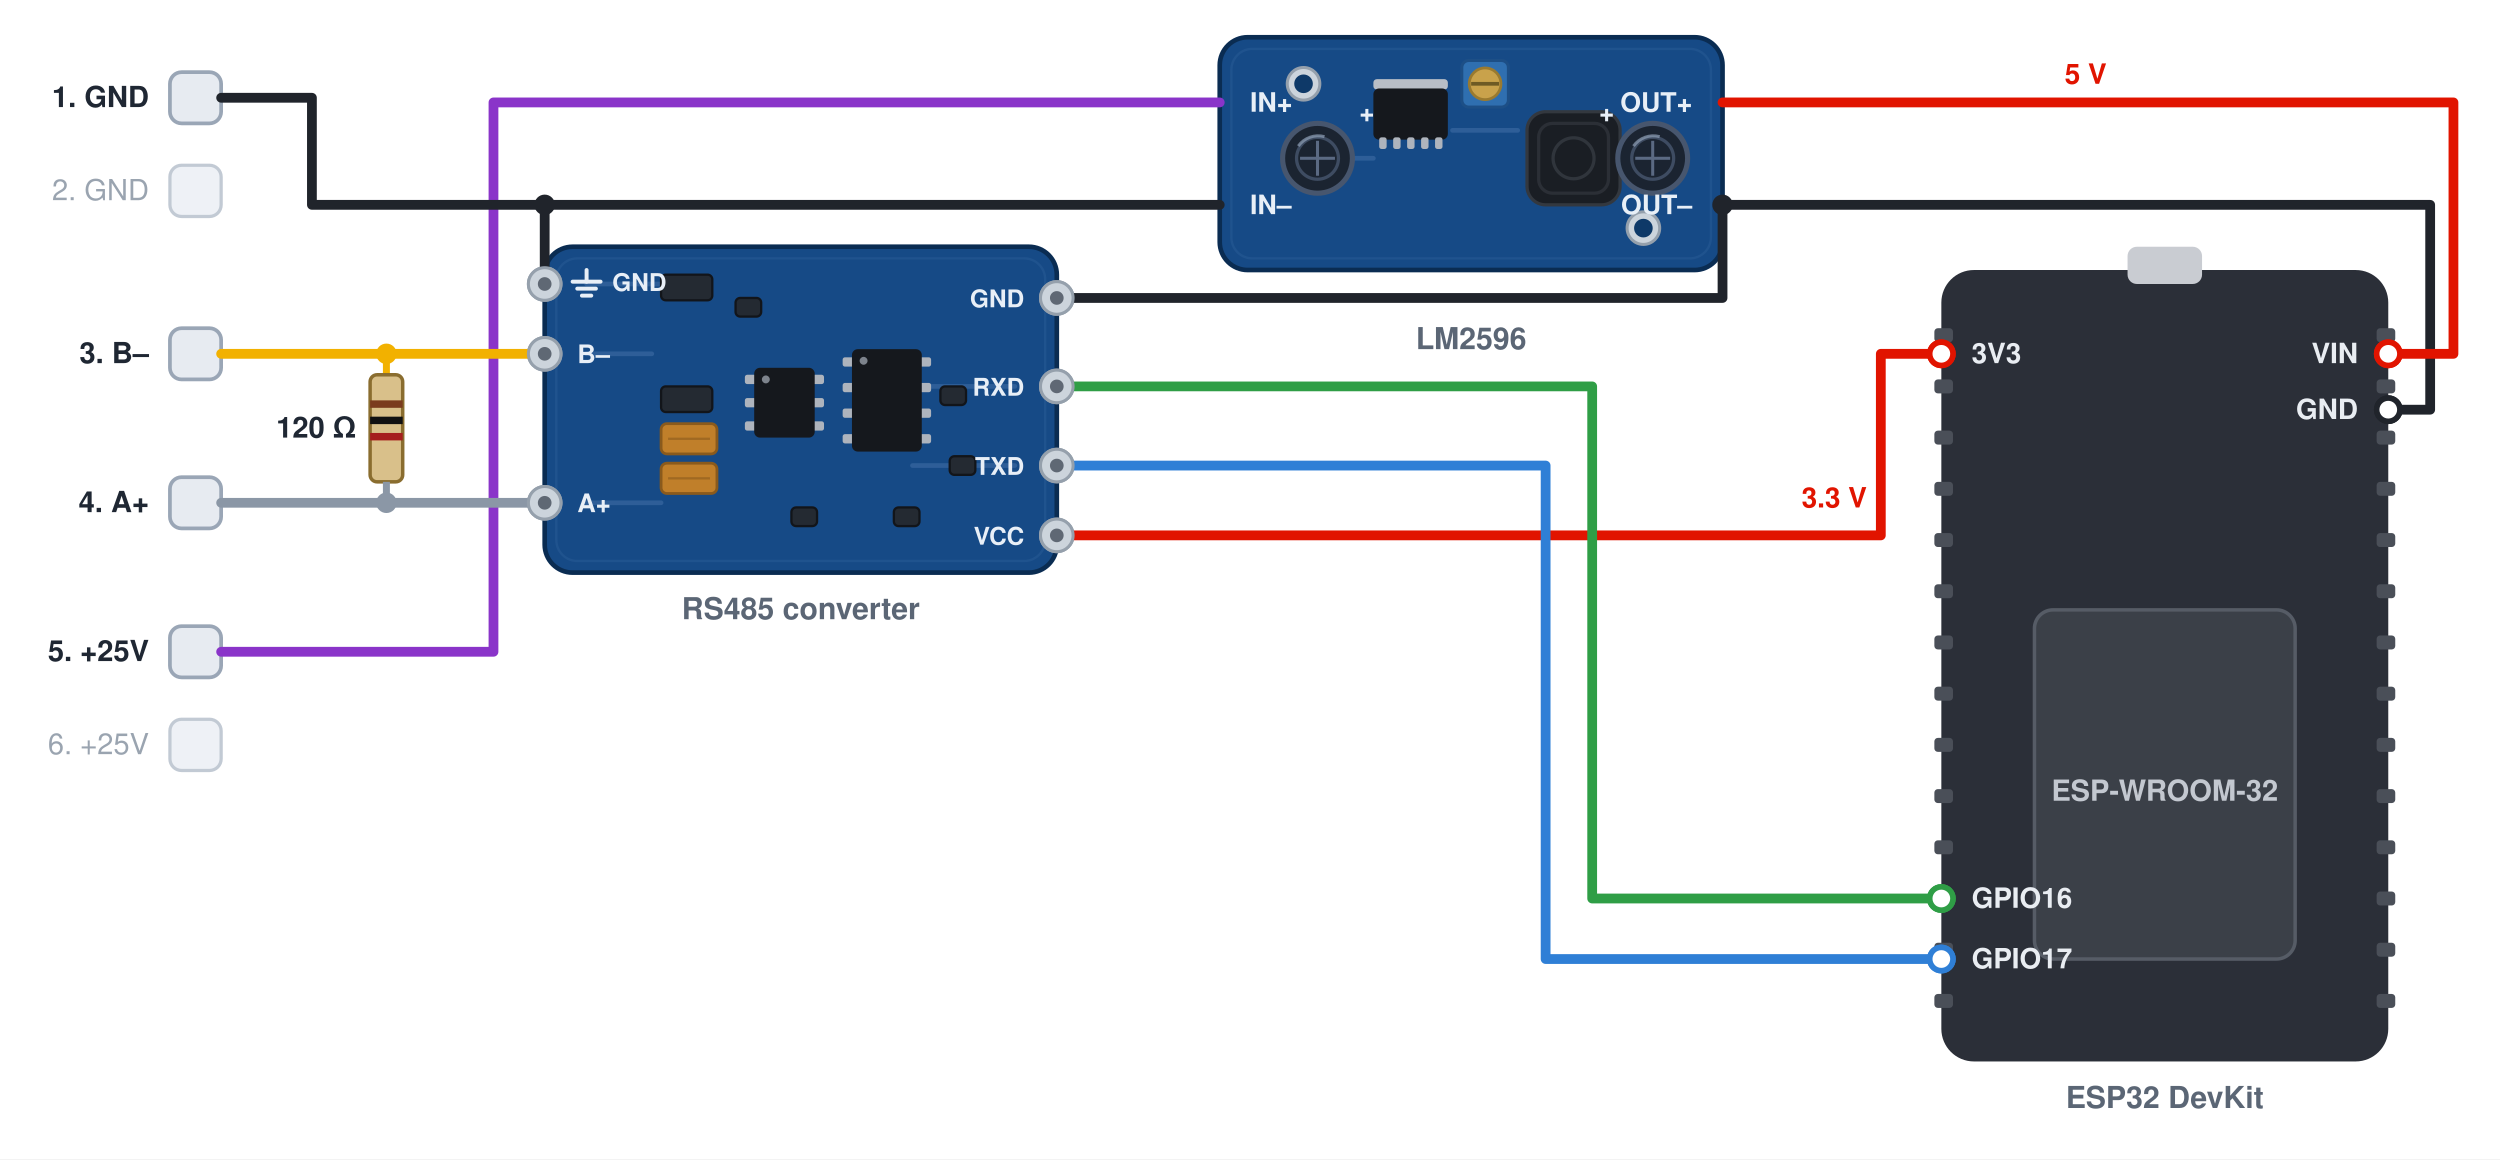
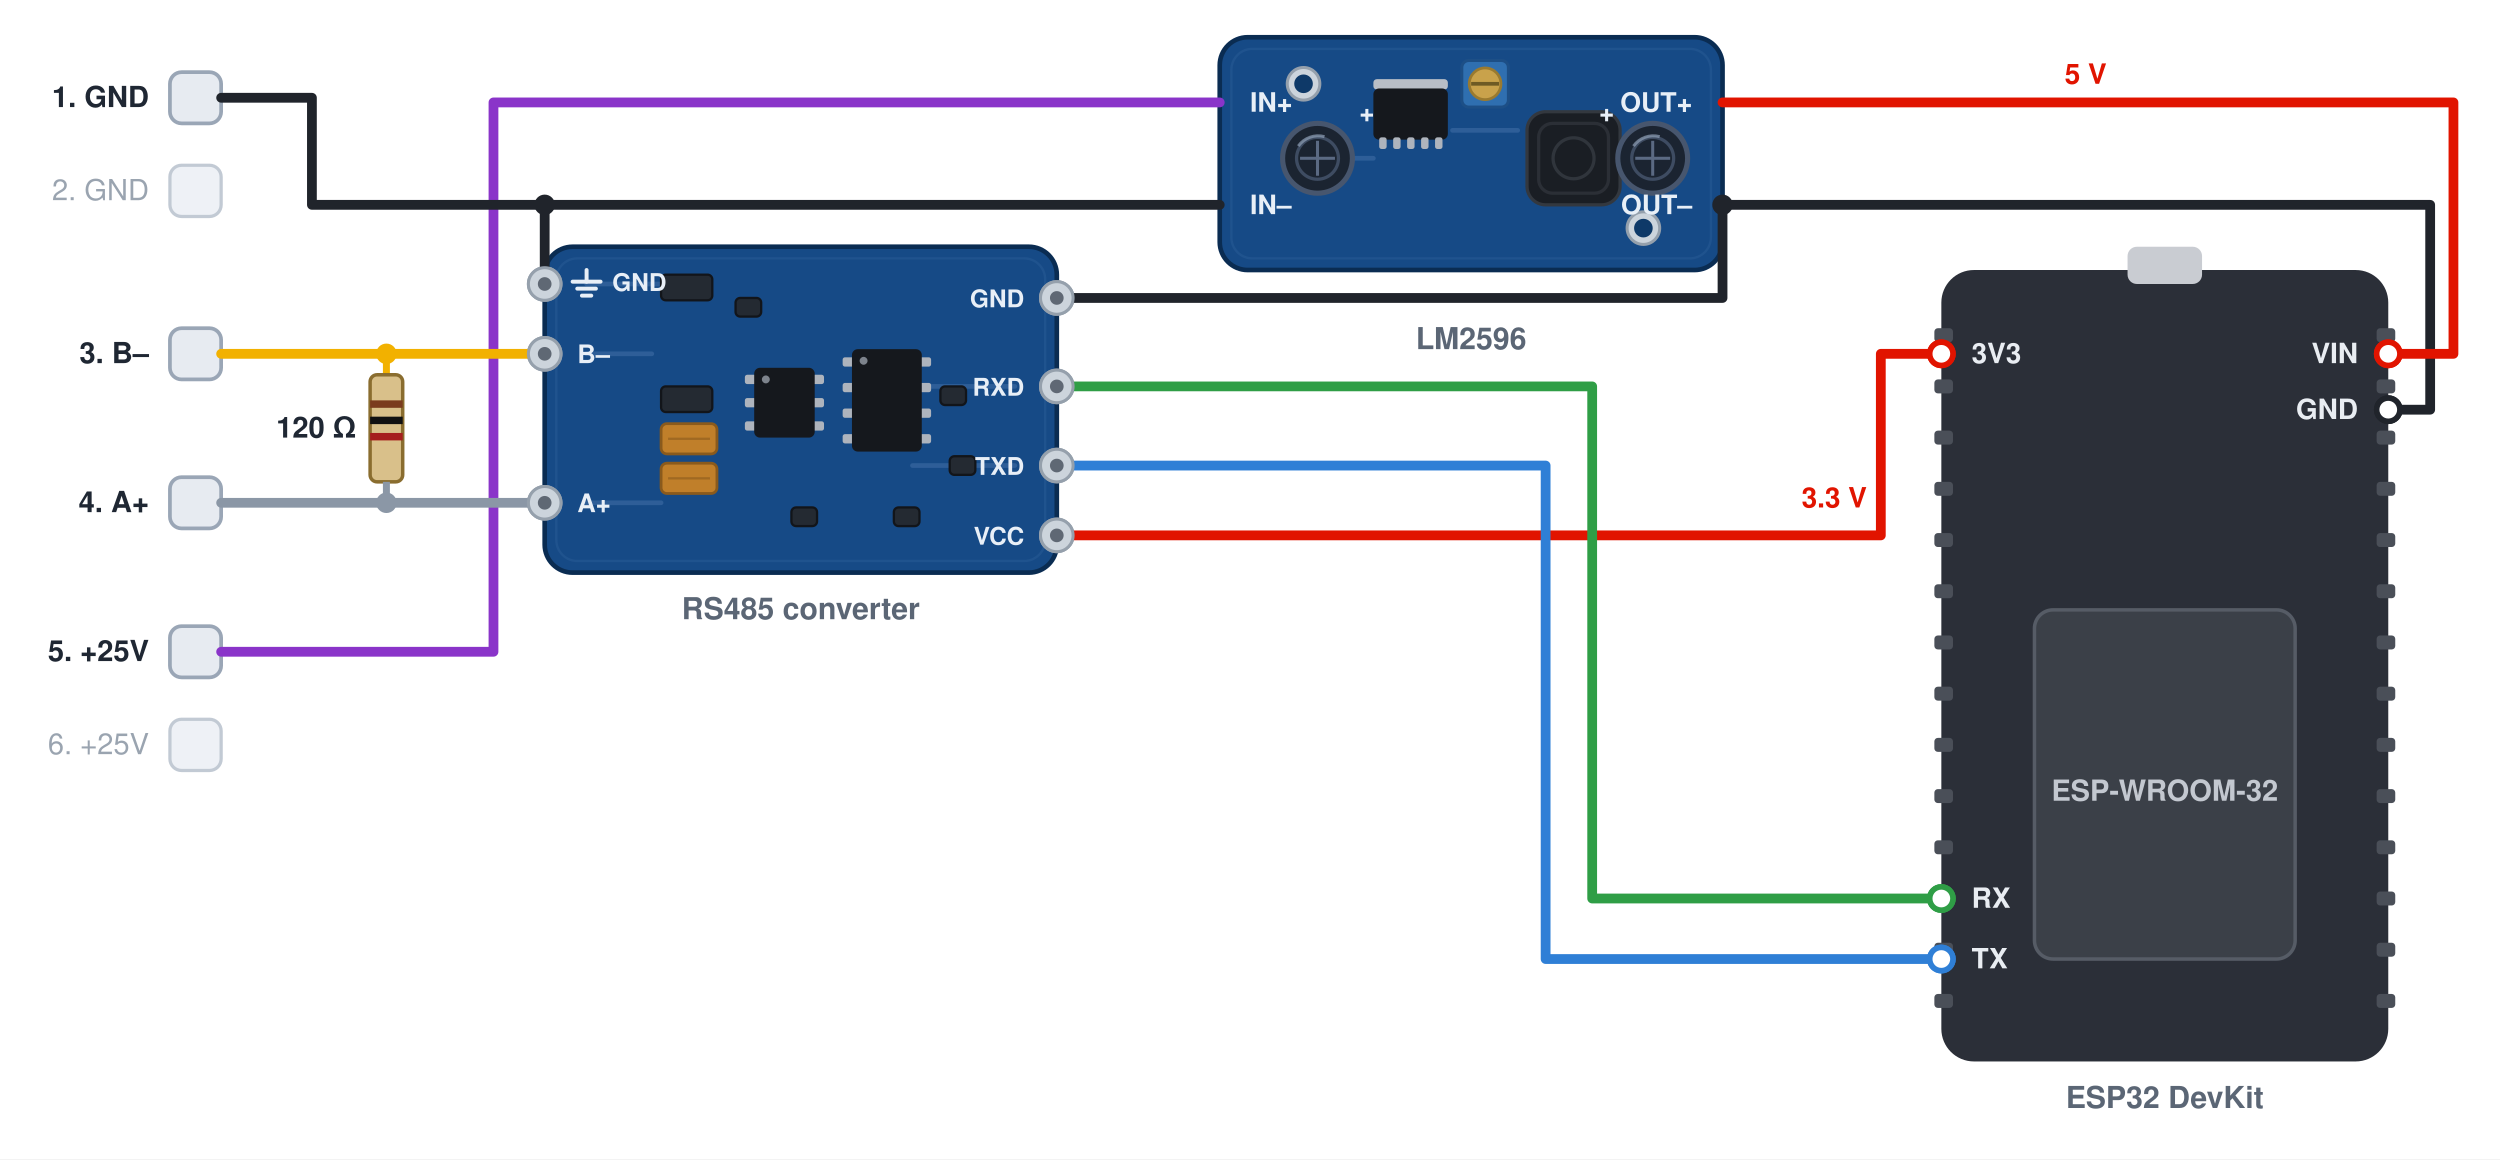
<svg xmlns="http://www.w3.org/2000/svg" viewBox="16 134 1074 498" width="1074" height="498" font-family="Helvetica, Arial, sans-serif">
  <rect x="16" y="134" width="1074" height="498" fill="#ffffff" />
  <defs>
    <filter id="shadow" x="-20%" y="-20%" width="140%" height="140%">
      <feDropShadow dx="0" dy="3" stdDeviation="4" flood-color="#1f273322" />
    </filter>
  </defs>
  <rect x="89" y="165" width="22" height="22" rx="5" ry="5" fill="#e7ebf1" stroke="#9aa6b6" stroke-width="1.6" />
  <text x="80" y="180" font-family="Helvetica, Arial, sans-serif" font-size="12.5" font-weight="600" fill="#1f2733" text-anchor="end">1. GND</text>
  <rect x="89" y="205" width="22" height="22" rx="5" ry="5" fill="#eef1f6" stroke="#c2cad4" stroke-width="1.4" />
  <text x="80" y="220" font-family="Helvetica, Arial, sans-serif" font-size="12.5" font-weight="500" fill="#9aa4b0" text-anchor="end">2. GND</text>
  <rect x="89" y="275" width="22" height="22" rx="5" ry="5" fill="#e7ebf1" stroke="#9aa6b6" stroke-width="1.6" />
  <text x="80" y="290" font-family="Helvetica, Arial, sans-serif" font-size="12.5" font-weight="600" fill="#1f2733" text-anchor="end">3. B–</text>
  <rect x="89" y="339" width="22" height="22" rx="5" ry="5" fill="#e7ebf1" stroke="#9aa6b6" stroke-width="1.6" />
  <text x="80" y="354" font-family="Helvetica, Arial, sans-serif" font-size="12.5" font-weight="600" fill="#1f2733" text-anchor="end">4. A+</text>
  <rect x="89" y="403" width="22" height="22" rx="5" ry="5" fill="#e7ebf1" stroke="#9aa6b6" stroke-width="1.6" />
  <text x="80" y="418" font-family="Helvetica, Arial, sans-serif" font-size="12.5" font-weight="600" fill="#1f2733" text-anchor="end">5. +25V</text>
  <rect x="89" y="443" width="22" height="22" rx="5" ry="5" fill="#eef1f6" stroke="#c2cad4" stroke-width="1.4" />
  <text x="80" y="458" font-family="Helvetica, Arial, sans-serif" font-size="12.5" font-weight="500" fill="#9aa4b0" text-anchor="end">6. +25V</text>
  <rect x="540" y="150" width="216" height="100" rx="12" ry="12" fill="#164a86" stroke="#0a2c52" stroke-width="2" filter="shadow" />
  <rect x="545" y="155" width="206" height="90" rx="9" ry="9" fill="none" stroke="#3767a0" stroke-width="1" opacity="0.3" />
  <polyline points="582,202 606,202" fill="none" stroke="#3767a0" stroke-width="2" stroke-linecap="round" stroke-linejoin="round" opacity="0.7" />
  <polyline points="640,190 668,190" fill="none" stroke="#3767a0" stroke-width="2" stroke-linecap="round" stroke-linejoin="round" opacity="0.7" />
  <polyline points="714,202 726,202" fill="none" stroke="#3767a0" stroke-width="2" stroke-linecap="round" stroke-linejoin="round" opacity="0.7" />
  <circle cx="576" cy="170" r="7" fill="#ccd4dc" stroke="#95a0ac" stroke-width="1.3" />
  <circle cx="576" cy="170" r="4" fill="#0e3968" />
  <circle cx="722" cy="232" r="7" fill="#ccd4dc" stroke="#95a0ac" stroke-width="1.3" />
  <circle cx="722" cy="232" r="4" fill="#0e3968" />
  <circle cx="582" cy="202" r="15" fill="#1b2431" />
  <circle cx="582" cy="202" r="15" fill="none" stroke="#47566e" stroke-width="2.2" />
  <circle cx="582" cy="202" r="9.0" fill="none" stroke="#47566e" stroke-width="1.4" opacity="0.8" />
  <line x1="574.5" y1="202" x2="589.5" y2="202" stroke="#5b6a83" stroke-width="1.3" />
  <line x1="582" y1="194.5" x2="582" y2="209.5" stroke="#5b6a83" stroke-width="1.3" />
  <path d="M573.75,196.75 A 10.5 10.5 0 0 1 585.0,192.7" fill="none" stroke="#8f9fb6" stroke-width="1.3" opacity="0.7" />
  <text x="600" y="186" font-family="Helvetica, Arial, sans-serif" font-size="11" font-weight="700" fill="#e8eff7">+</text>
  <rect x="606" y="168" width="32" height="4.5" rx="1.5" fill="#b8bec6" />
  <rect x="606" y="172" width="32" height="22" rx="2.5" fill="#15181d" />
  <rect x="608.5" y="193" width="3.2" height="5" rx="1" fill="#aeb4bd" />
  <rect x="614.5" y="193" width="3.2" height="5" rx="1" fill="#aeb4bd" />
  <rect x="620.5" y="193" width="3.2" height="5" rx="1" fill="#aeb4bd" />
  <rect x="626.5" y="193" width="3.2" height="5" rx="1" fill="#aeb4bd" />
  <rect x="632.5" y="193" width="3.2" height="5" rx="1" fill="#aeb4bd" />
  <rect x="644.0" y="160.0" width="20" height="20" rx="3" fill="#2f6fb0" stroke="#1d4f86" stroke-width="1.3" />
  <circle cx="654" cy="170" r="6.8" fill="#c9a24b" stroke="#9a7a2f" stroke-width="1.2" />
  <line x1="648.0" y1="170" x2="660.0" y2="170" stroke="#6e5a24" stroke-width="1.6" />
  <rect x="672" y="182" width="40" height="40" rx="8" fill="#1a1e24" stroke="#33383f" stroke-width="1.4" />
  <rect x="677" y="187" width="30" height="30" rx="6" fill="none" stroke="#2b2f36" stroke-width="1.4" />
  <circle cx="692.0" cy="202.0" r="8.8" fill="none" stroke="#30353c" stroke-width="1.4" />
  <circle cx="726" cy="202" r="15" fill="#1b2431" />
  <circle cx="726" cy="202" r="15" fill="none" stroke="#47566e" stroke-width="2.2" />
  <circle cx="726" cy="202" r="9.0" fill="none" stroke="#47566e" stroke-width="1.4" opacity="0.8" />
  <line x1="718.5" y1="202" x2="733.5" y2="202" stroke="#5b6a83" stroke-width="1.3" />
  <line x1="726" y1="194.5" x2="726" y2="209.5" stroke="#5b6a83" stroke-width="1.3" />
  <path d="M717.75,196.75 A 10.5 10.5 0 0 1 729.0,192.7" fill="none" stroke="#8f9fb6" stroke-width="1.3" opacity="0.7" />
  <text x="703" y="186" font-family="Helvetica, Arial, sans-serif" font-size="11" font-weight="700" fill="#e8eff7">+</text>
  <text x="553" y="182" font-family="Helvetica, Arial, sans-serif" font-size="11.5" font-weight="700" fill="#e8eff7" text-anchor="start">IN+</text>
  <text x="553" y="226" font-family="Helvetica, Arial, sans-serif" font-size="11.5" font-weight="700" fill="#e8eff7" text-anchor="start">IN–</text>
  <text x="743" y="182" font-family="Helvetica, Arial, sans-serif" font-size="11.5" font-weight="700" fill="#e8eff7" text-anchor="end">OUT+</text>
  <text x="743" y="226" font-family="Helvetica, Arial, sans-serif" font-size="11.5" font-weight="700" fill="#e8eff7" text-anchor="end">OUT–</text>
  <text x="648.0" y="284" font-family="Helvetica, Arial, sans-serif" font-size="13" font-weight="600" fill="#5b6675" text-anchor="middle">LM2596</text>
  <rect x="250" y="240" width="220" height="140" rx="12" ry="12" fill="#164a86" stroke="#0a2c52" stroke-width="2" filter="shadow" />
  <rect x="255" y="245" width="210" height="130" rx="9" ry="9" fill="none" stroke="#3767a0" stroke-width="1" opacity="0.3" />
  <polyline points="268,256 300,256" fill="none" stroke="#3767a0" stroke-width="2" stroke-linecap="round" stroke-linejoin="round" opacity="0.7" />
  <polyline points="268,286 296,286" fill="none" stroke="#3767a0" stroke-width="2" stroke-linecap="round" stroke-linejoin="round" opacity="0.7" />
  <polyline points="268,350 300,350" fill="none" stroke="#3767a0" stroke-width="2" stroke-linecap="round" stroke-linejoin="round" opacity="0.7" />
  <polyline points="408,300 452,300" fill="none" stroke="#3767a0" stroke-width="2" stroke-linecap="round" stroke-linejoin="round" opacity="0.7" />
  <polyline points="408,334 452,334" fill="none" stroke="#3767a0" stroke-width="2" stroke-linecap="round" stroke-linejoin="round" opacity="0.7" />
  <rect x="300" y="252" width="22" height="11" rx="2" fill="#242a32" stroke="#12151a" stroke-width="1" />
  <rect x="300" y="300" width="22" height="11" rx="2" fill="#242a32" stroke="#12151a" stroke-width="1" />
  <rect x="300" y="316" width="24" height="13" rx="2.5" fill="#c07f2a" stroke="#8a5a1c" stroke-width="1.2" />
  <line x1="303" y1="322.5" x2="321" y2="322.5" stroke="#8a5a1c" stroke-width="1" opacity="0.6" />
  <rect x="300" y="333" width="24" height="13" rx="2.5" fill="#c07f2a" stroke="#8a5a1c" stroke-width="1.2" />
  <line x1="303" y1="339.5" x2="321" y2="339.5" stroke="#8a5a1c" stroke-width="1" opacity="0.6" />
  <rect x="336" y="295.0" width="5" height="4" rx="1" fill="#aeb4bd" />
  <rect x="365" y="295.0" width="5" height="4" rx="1" fill="#aeb4bd" />
  <rect x="336" y="305.0" width="5" height="4" rx="1" fill="#aeb4bd" />
  <rect x="365" y="305.0" width="5" height="4" rx="1" fill="#aeb4bd" />
  <rect x="336" y="315.0" width="5" height="4" rx="1" fill="#aeb4bd" />
  <rect x="365" y="315.0" width="5" height="4" rx="1" fill="#aeb4bd" />
  <rect x="340" y="292" width="26" height="30" rx="2.5" fill="#15181d" />
  <circle cx="345" cy="297" r="1.7" fill="#7d838c" />
  <rect x="378" y="287.5" width="5" height="4" rx="1" fill="#aeb4bd" />
  <rect x="411" y="287.5" width="5" height="4" rx="1" fill="#aeb4bd" />
  <rect x="378" y="298.5" width="5" height="4" rx="1" fill="#aeb4bd" />
  <rect x="411" y="298.5" width="5" height="4" rx="1" fill="#aeb4bd" />
  <rect x="378" y="309.5" width="5" height="4" rx="1" fill="#aeb4bd" />
  <rect x="411" y="309.5" width="5" height="4" rx="1" fill="#aeb4bd" />
  <rect x="378" y="320.5" width="5" height="4" rx="1" fill="#aeb4bd" />
  <rect x="411" y="320.5" width="5" height="4" rx="1" fill="#aeb4bd" />
  <rect x="382" y="284" width="30" height="44" rx="2.5" fill="#15181d" />
  <circle cx="387" cy="289" r="1.7" fill="#7d838c" />
  <rect x="332" y="262" width="11" height="8" rx="2" fill="#242a32" stroke="#12151a" stroke-width="1" />
  <rect x="356" y="352" width="11" height="8" rx="2" fill="#242a32" stroke="#12151a" stroke-width="1" />
  <rect x="420" y="300" width="11" height="8" rx="2" fill="#242a32" stroke="#12151a" stroke-width="1" />
  <rect x="424" y="330" width="11" height="8" rx="2" fill="#242a32" stroke="#12151a" stroke-width="1" />
  <rect x="400" y="352" width="11" height="8" rx="2" fill="#242a32" stroke="#12151a" stroke-width="1" />
  <circle cx="250" cy="256" r="7" fill="#ccd4dc" stroke="#95a0ac" stroke-width="1.3" />
  <circle cx="250" cy="256" r="2.94" fill="#5f6874" />
  <circle cx="250" cy="286" r="7" fill="#ccd4dc" stroke="#95a0ac" stroke-width="1.3" />
  <circle cx="250" cy="286" r="2.94" fill="#5f6874" />
  <circle cx="250" cy="350" r="7" fill="#ccd4dc" stroke="#95a0ac" stroke-width="1.3" />
  <circle cx="250" cy="350" r="2.94" fill="#5f6874" />
  <circle cx="470" cy="262" r="7" fill="#ccd4dc" stroke="#95a0ac" stroke-width="1.3" />
  <circle cx="470" cy="262" r="2.94" fill="#5f6874" />
  <circle cx="470" cy="300" r="7" fill="#ccd4dc" stroke="#95a0ac" stroke-width="1.3" />
  <circle cx="470" cy="300" r="2.94" fill="#5f6874" />
  <circle cx="470" cy="334" r="7" fill="#ccd4dc" stroke="#95a0ac" stroke-width="1.3" />
  <circle cx="470" cy="334" r="2.94" fill="#5f6874" />
  <circle cx="470" cy="364" r="7" fill="#ccd4dc" stroke="#95a0ac" stroke-width="1.3" />
  <circle cx="470" cy="364" r="2.94" fill="#5f6874" />
  <g stroke="#e8eff7" stroke-width="1.7" stroke-linecap="round">
    <line x1="268" y1="250" x2="268" y2="255" />
    <line x1="262" y1="255" x2="274" y2="255" />
    <line x1="264" y1="258" x2="272" y2="258" />
    <line x1="266" y1="261" x2="270" y2="261" />
  </g>
  <text x="279" y="259" font-family="Helvetica, Arial, sans-serif" font-size="10.5" font-weight="700" fill="#e8eff7" text-anchor="start">GND</text>
  <text x="264" y="290" font-family="Helvetica, Arial, sans-serif" font-size="11" font-weight="700" fill="#e8eff7" text-anchor="start">B–</text>
  <text x="264" y="354" font-family="Helvetica, Arial, sans-serif" font-size="11" font-weight="700" fill="#e8eff7" text-anchor="start">A+</text>
  <text x="456" y="266" font-family="Helvetica, Arial, sans-serif" font-size="10.5" font-weight="700" fill="#e8eff7" text-anchor="end">GND</text>
  <text x="456" y="304" font-family="Helvetica, Arial, sans-serif" font-size="10.5" font-weight="700" fill="#e8eff7" text-anchor="end">RXD</text>
  <text x="456" y="338" font-family="Helvetica, Arial, sans-serif" font-size="10.5" font-weight="700" fill="#e8eff7" text-anchor="end">TXD</text>
  <text x="456" y="368" font-family="Helvetica, Arial, sans-serif" font-size="10.5" font-weight="700" fill="#e8eff7" text-anchor="end">VCC</text>
  <text x="360.0" y="400" font-family="Helvetica, Arial, sans-serif" font-size="13" font-weight="600" fill="#5b6675" text-anchor="middle">RS485 converter</text>
  <rect x="850" y="250" width="192" height="340" rx="14" ry="14" fill="#2b2f38" stroke="none" stroke-width="1" filter="shadow" />
  <rect x="930.0" y="240" width="32" height="16" rx="4" ry="4" fill="#c9ccd2" stroke="none" stroke-width="1" />
  <rect x="890" y="396" width="112" height="150" rx="8" ry="8" fill="#3b4048" stroke="#565c66" stroke-width="1.5" />
  <text x="946.0" y="478" font-family="Helvetica, Arial, sans-serif" font-size="12.5" font-weight="600" fill="#c3c8d0" text-anchor="middle">ESP-WROOM-32</text>
  <text x="946.0" y="610" font-family="Helvetica, Arial, sans-serif" font-size="13" font-weight="600" fill="#5b6675" text-anchor="middle">ESP32 DevKit</text>
  <rect x="847" y="275" width="8" height="6" rx="1.5" fill="#4a4f58" />
  <rect x="1037" y="275" width="8" height="6" rx="1.5" fill="#4a4f58" />
  <rect x="847" y="297" width="8" height="6" rx="1.5" fill="#4a4f58" />
  <rect x="1037" y="297" width="8" height="6" rx="1.5" fill="#4a4f58" />
  <rect x="847" y="319" width="8" height="6" rx="1.5" fill="#4a4f58" />
  <rect x="1037" y="319" width="8" height="6" rx="1.5" fill="#4a4f58" />
  <rect x="847" y="341" width="8" height="6" rx="1.5" fill="#4a4f58" />
  <rect x="1037" y="341" width="8" height="6" rx="1.5" fill="#4a4f58" />
  <rect x="847" y="363" width="8" height="6" rx="1.5" fill="#4a4f58" />
  <rect x="1037" y="363" width="8" height="6" rx="1.5" fill="#4a4f58" />
  <rect x="847" y="385" width="8" height="6" rx="1.5" fill="#4a4f58" />
  <rect x="1037" y="385" width="8" height="6" rx="1.5" fill="#4a4f58" />
  <rect x="847" y="407" width="8" height="6" rx="1.5" fill="#4a4f58" />
  <rect x="1037" y="407" width="8" height="6" rx="1.5" fill="#4a4f58" />
  <rect x="847" y="429" width="8" height="6" rx="1.5" fill="#4a4f58" />
  <rect x="1037" y="429" width="8" height="6" rx="1.5" fill="#4a4f58" />
  <rect x="847" y="451" width="8" height="6" rx="1.5" fill="#4a4f58" />
  <rect x="1037" y="451" width="8" height="6" rx="1.5" fill="#4a4f58" />
  <rect x="847" y="473" width="8" height="6" rx="1.5" fill="#4a4f58" />
  <rect x="1037" y="473" width="8" height="6" rx="1.5" fill="#4a4f58" />
  <rect x="847" y="495" width="8" height="6" rx="1.5" fill="#4a4f58" />
  <rect x="1037" y="495" width="8" height="6" rx="1.5" fill="#4a4f58" />
  <rect x="847" y="517" width="8" height="6" rx="1.5" fill="#4a4f58" />
  <rect x="1037" y="517" width="8" height="6" rx="1.5" fill="#4a4f58" />
  <rect x="847" y="539" width="8" height="6" rx="1.5" fill="#4a4f58" />
  <rect x="1037" y="539" width="8" height="6" rx="1.5" fill="#4a4f58" />
  <rect x="847" y="561" width="8" height="6" rx="1.5" fill="#4a4f58" />
  <rect x="1037" y="561" width="8" height="6" rx="1.5" fill="#4a4f58" />
  <circle cx="850" cy="286" r="5" fill="#ffffff" stroke="#e11400" stroke-width="2.4" />
  <circle cx="850" cy="520" r="5" fill="#ffffff" stroke="#2f9e46" stroke-width="2.4" />
  <circle cx="850" cy="546" r="5" fill="#ffffff" stroke="#2f7fd6" stroke-width="2.4" />
  <circle cx="1042" cy="286" r="5" fill="#ffffff" stroke="#e11400" stroke-width="2.4" />
  <circle cx="1042" cy="310" r="5" fill="#ffffff" stroke="#20242b" stroke-width="2.4" />
  <text x="863" y="290" font-family="Helvetica, Arial, sans-serif" font-size="12" font-weight="700" fill="#e9edf2" text-anchor="start">3V3</text>
-   <text x="863" y="524" font-family="Helvetica, Arial, sans-serif" font-size="12" font-weight="700" fill="#e9edf2" text-anchor="start">GPIO16</text>
-   <text x="863" y="550" font-family="Helvetica, Arial, sans-serif" font-size="12" font-weight="700" fill="#e9edf2" text-anchor="start">GPIO17</text>
+   <text x="863" y="524" font-family="Helvetica, Arial, sans-serif" font-size="12" font-weight="700" fill="#e9edf2" text-anchor="start">RX</text>
+   <text x="863" y="550" font-family="Helvetica, Arial, sans-serif" font-size="12" font-weight="700" fill="#e9edf2" text-anchor="start">TX</text>
  <text x="1029" y="290" font-family="Helvetica, Arial, sans-serif" font-size="12" font-weight="700" fill="#e9edf2" text-anchor="end">VIN</text>
  <text x="1029" y="314" font-family="Helvetica, Arial, sans-serif" font-size="12" font-weight="700" fill="#e9edf2" text-anchor="end">GND</text>
  <polyline points="111,414 228,414 228,178 540,178" fill="none" stroke="#8a34c9" stroke-width="4.2" stroke-linecap="round" stroke-linejoin="round" />
  <polyline points="111,176 150,176 150,222 540,222" fill="none" stroke="#20242b" stroke-width="4.2" stroke-linecap="round" stroke-linejoin="round" />
  <polyline points="250,222 250,256" fill="none" stroke="#20242b" stroke-width="4.2" stroke-linecap="round" stroke-linejoin="round" />
  <circle cx="250" cy="222" r="4.4" fill="#20242b" />
  <polyline points="111,286 250,286" fill="none" stroke="#f2b100" stroke-width="4.2" stroke-linecap="round" stroke-linejoin="round" />
  <polyline points="111,350 250,350" fill="none" stroke="#8b97a6" stroke-width="4.2" stroke-linecap="round" stroke-linejoin="round" />
  <path d="M182,286 L182,295" stroke="#f2b100" stroke-width="3" />
  <rect x="175" y="295" width="14" height="46" rx="3" fill="#d9c08a" stroke="#8a6d2f" stroke-width="1.5" />
  <rect x="175" y="306" width="14" height="3.2" fill="#7a3b1e" />
  <rect x="175" y="313" width="14" height="3.2" fill="#111" />
  <rect x="175" y="320" width="14" height="3.2" fill="#a51e1e" />
  <path d="M182,341 L182,350" stroke="#8b97a6" stroke-width="3" />
  <circle cx="182" cy="286" r="4.4" fill="#f2b100" />
  <circle cx="182" cy="350" r="4.4" fill="#8b97a6" />
  <text x="169" y="322.0" font-family="Helvetica, Arial, sans-serif" font-size="12.5" font-weight="700" fill="#1f2733" text-anchor="end">120 Ω</text>
  <polyline points="756,222 1060,222 1060,310 1042,310" fill="none" stroke="#20242b" stroke-width="4.2" stroke-linecap="round" stroke-linejoin="round" />
  <polyline points="756,222 756,262 470,262" fill="none" stroke="#20242b" stroke-width="4.2" stroke-linecap="round" stroke-linejoin="round" />
  <circle cx="756" cy="222" r="4.4" fill="#20242b" />
  <polyline points="756,178 1070,178 1070,286 1042,286" fill="none" stroke="#e11400" stroke-width="4.2" stroke-linecap="round" stroke-linejoin="round" />
  <text x="912" y="170" font-family="Helvetica, Arial, sans-serif" font-size="12" font-weight="700" fill="#e11400" text-anchor="middle">5 V</text>
  <polyline points="850,286 824,286 824,364 470,364" fill="none" stroke="#e11400" stroke-width="4.2" stroke-linecap="round" stroke-linejoin="round" />
  <text x="818" y="352" font-family="Helvetica, Arial, sans-serif" font-size="12" font-weight="700" fill="#e11400" text-anchor="end">3.3 V</text>
  <polyline points="470,300 700,300 700,520 850,520" fill="none" stroke="#2f9e46" stroke-width="4.2" stroke-linecap="round" stroke-linejoin="round" />
  <polyline points="470,334 680,334 680,546 850,546" fill="none" stroke="#2f7fd6" stroke-width="4.2" stroke-linecap="round" stroke-linejoin="round" />
  <circle cx="250" cy="256" r="7" fill="#ccd4dc" stroke="#95a0ac" stroke-width="1.3" />
  <circle cx="250" cy="256" r="2.94" fill="#5f6874" />
  <circle cx="250" cy="286" r="7" fill="#ccd4dc" stroke="#95a0ac" stroke-width="1.3" />
  <circle cx="250" cy="286" r="2.94" fill="#5f6874" />
  <circle cx="250" cy="350" r="7" fill="#ccd4dc" stroke="#95a0ac" stroke-width="1.3" />
  <circle cx="250" cy="350" r="2.94" fill="#5f6874" />
  <circle cx="470" cy="262" r="7" fill="#ccd4dc" stroke="#95a0ac" stroke-width="1.3" />
  <circle cx="470" cy="262" r="2.94" fill="#5f6874" />
  <circle cx="470" cy="300" r="7" fill="#ccd4dc" stroke="#95a0ac" stroke-width="1.3" />
  <circle cx="470" cy="300" r="2.94" fill="#5f6874" />
  <circle cx="470" cy="334" r="7" fill="#ccd4dc" stroke="#95a0ac" stroke-width="1.3" />
  <circle cx="470" cy="334" r="2.94" fill="#5f6874" />
  <circle cx="470" cy="364" r="7" fill="#ccd4dc" stroke="#95a0ac" stroke-width="1.3" />
  <circle cx="470" cy="364" r="2.94" fill="#5f6874" />
  <circle cx="850" cy="286" r="5" fill="#ffffff" stroke="#e11400" stroke-width="2.4" />
  <circle cx="850" cy="520" r="5" fill="#ffffff" stroke="#2f9e46" stroke-width="2.4" />
  <circle cx="850" cy="546" r="5" fill="#ffffff" stroke="#2f7fd6" stroke-width="2.4" />
  <circle cx="1042" cy="286" r="5" fill="#ffffff" stroke="#e11400" stroke-width="2.4" />
  <circle cx="1042" cy="310" r="5" fill="#ffffff" stroke="#20242b" stroke-width="2.4" />
</svg>
